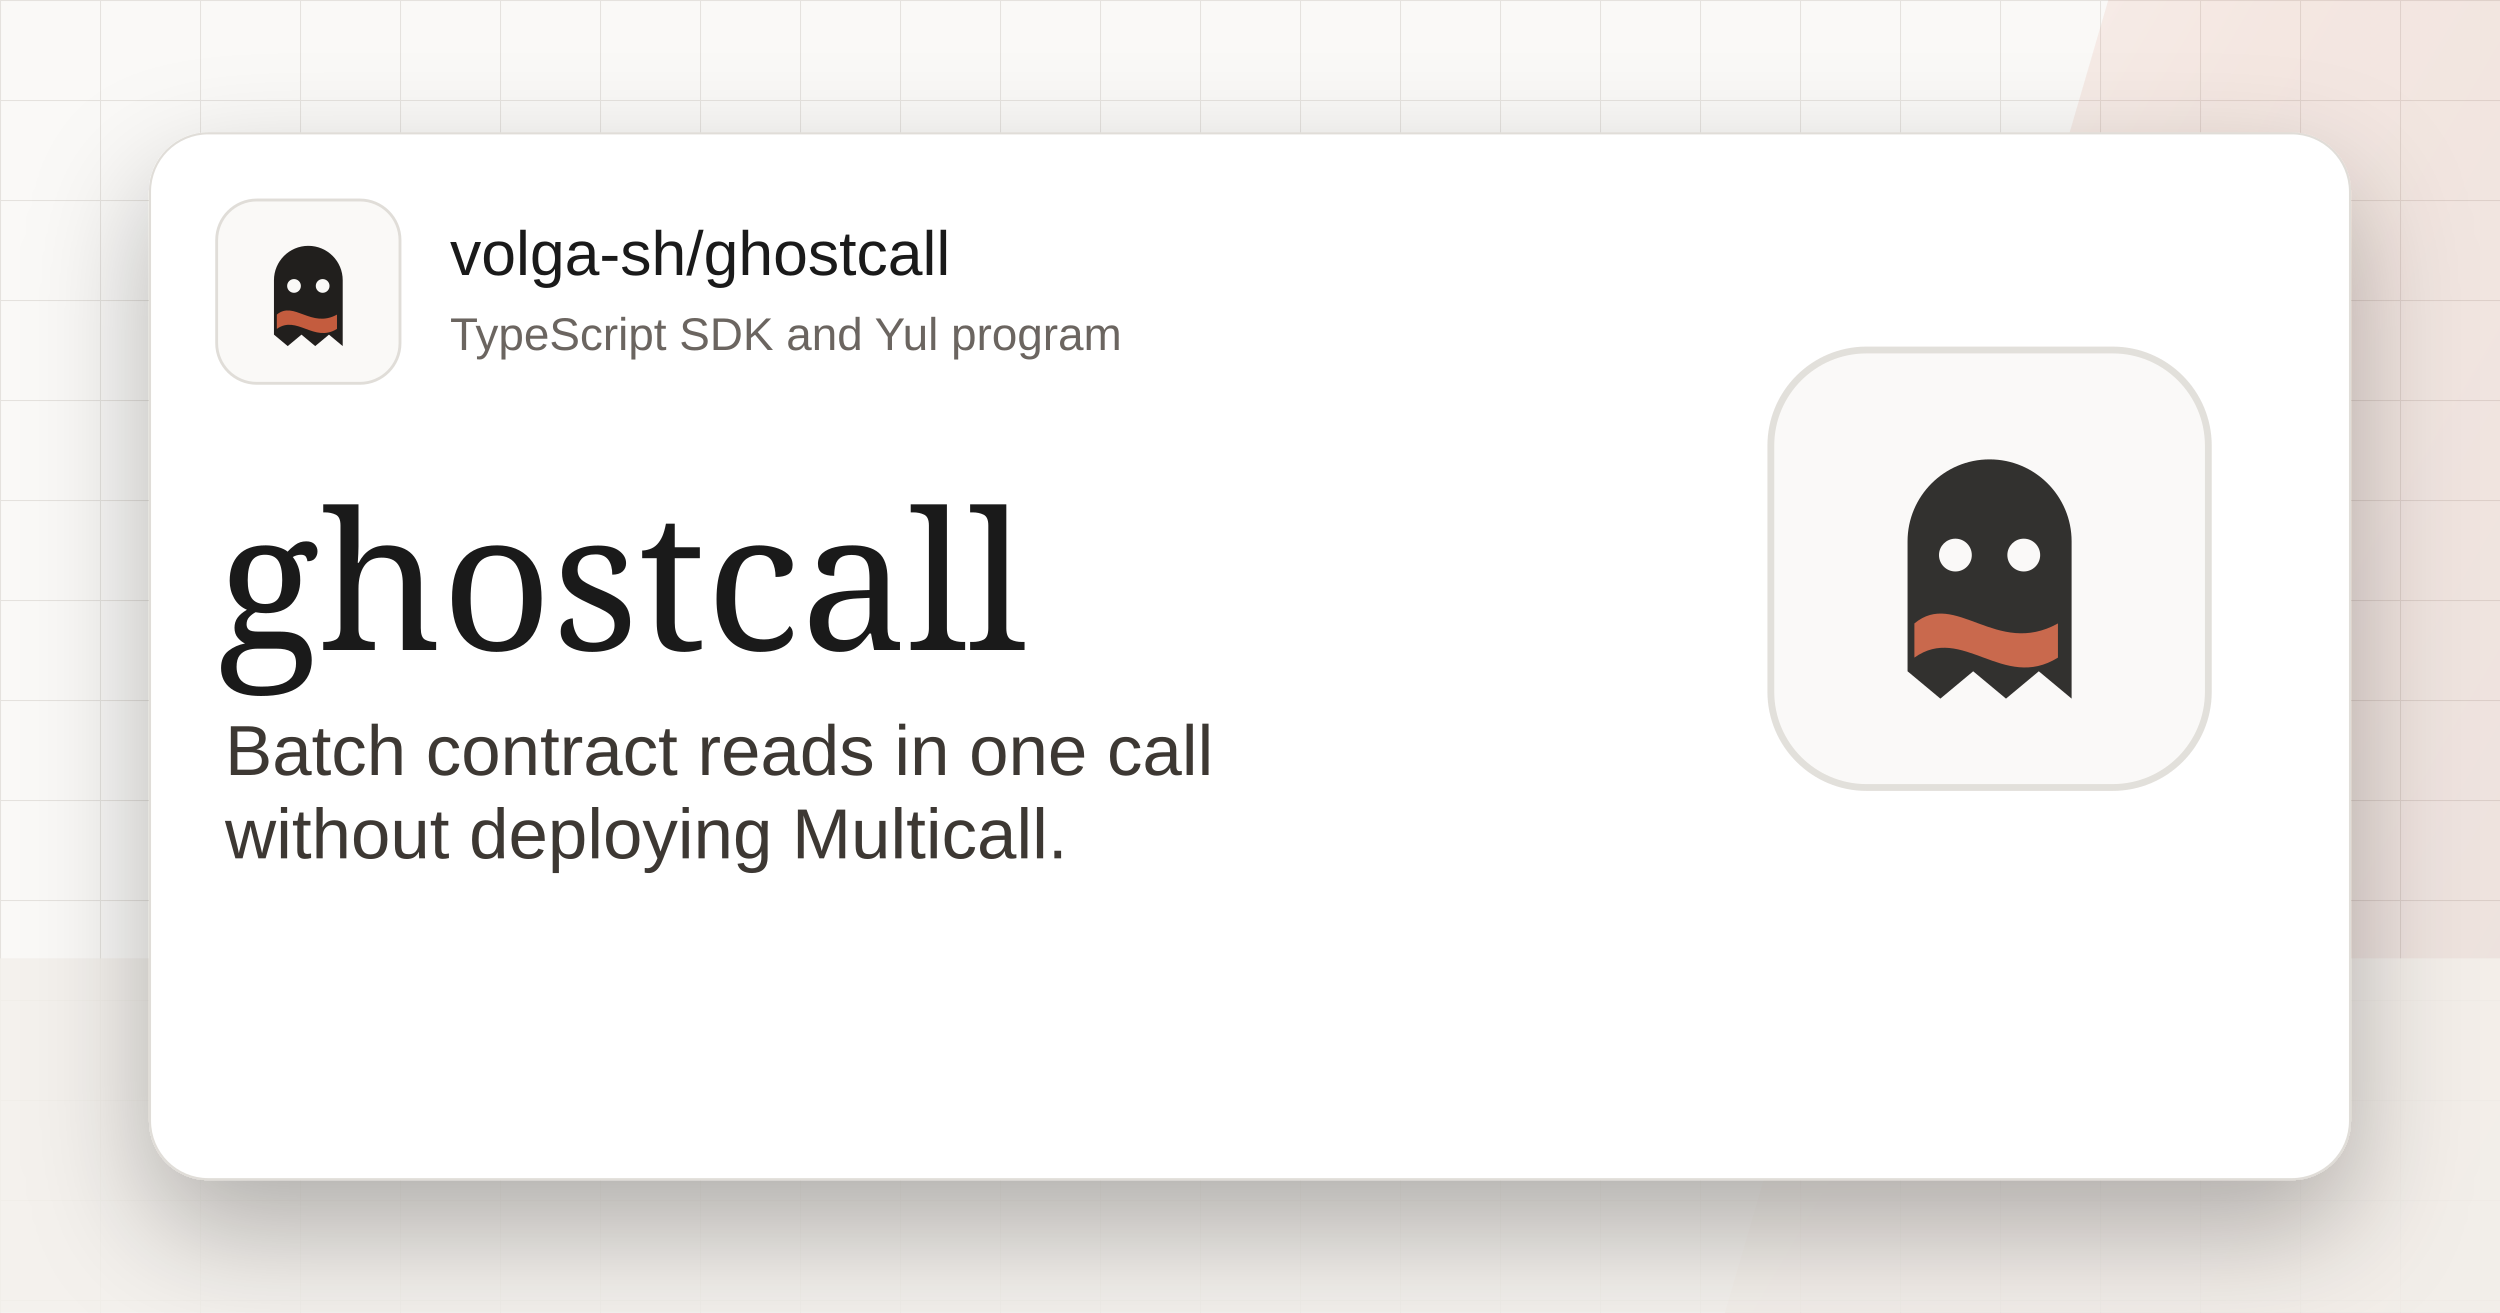
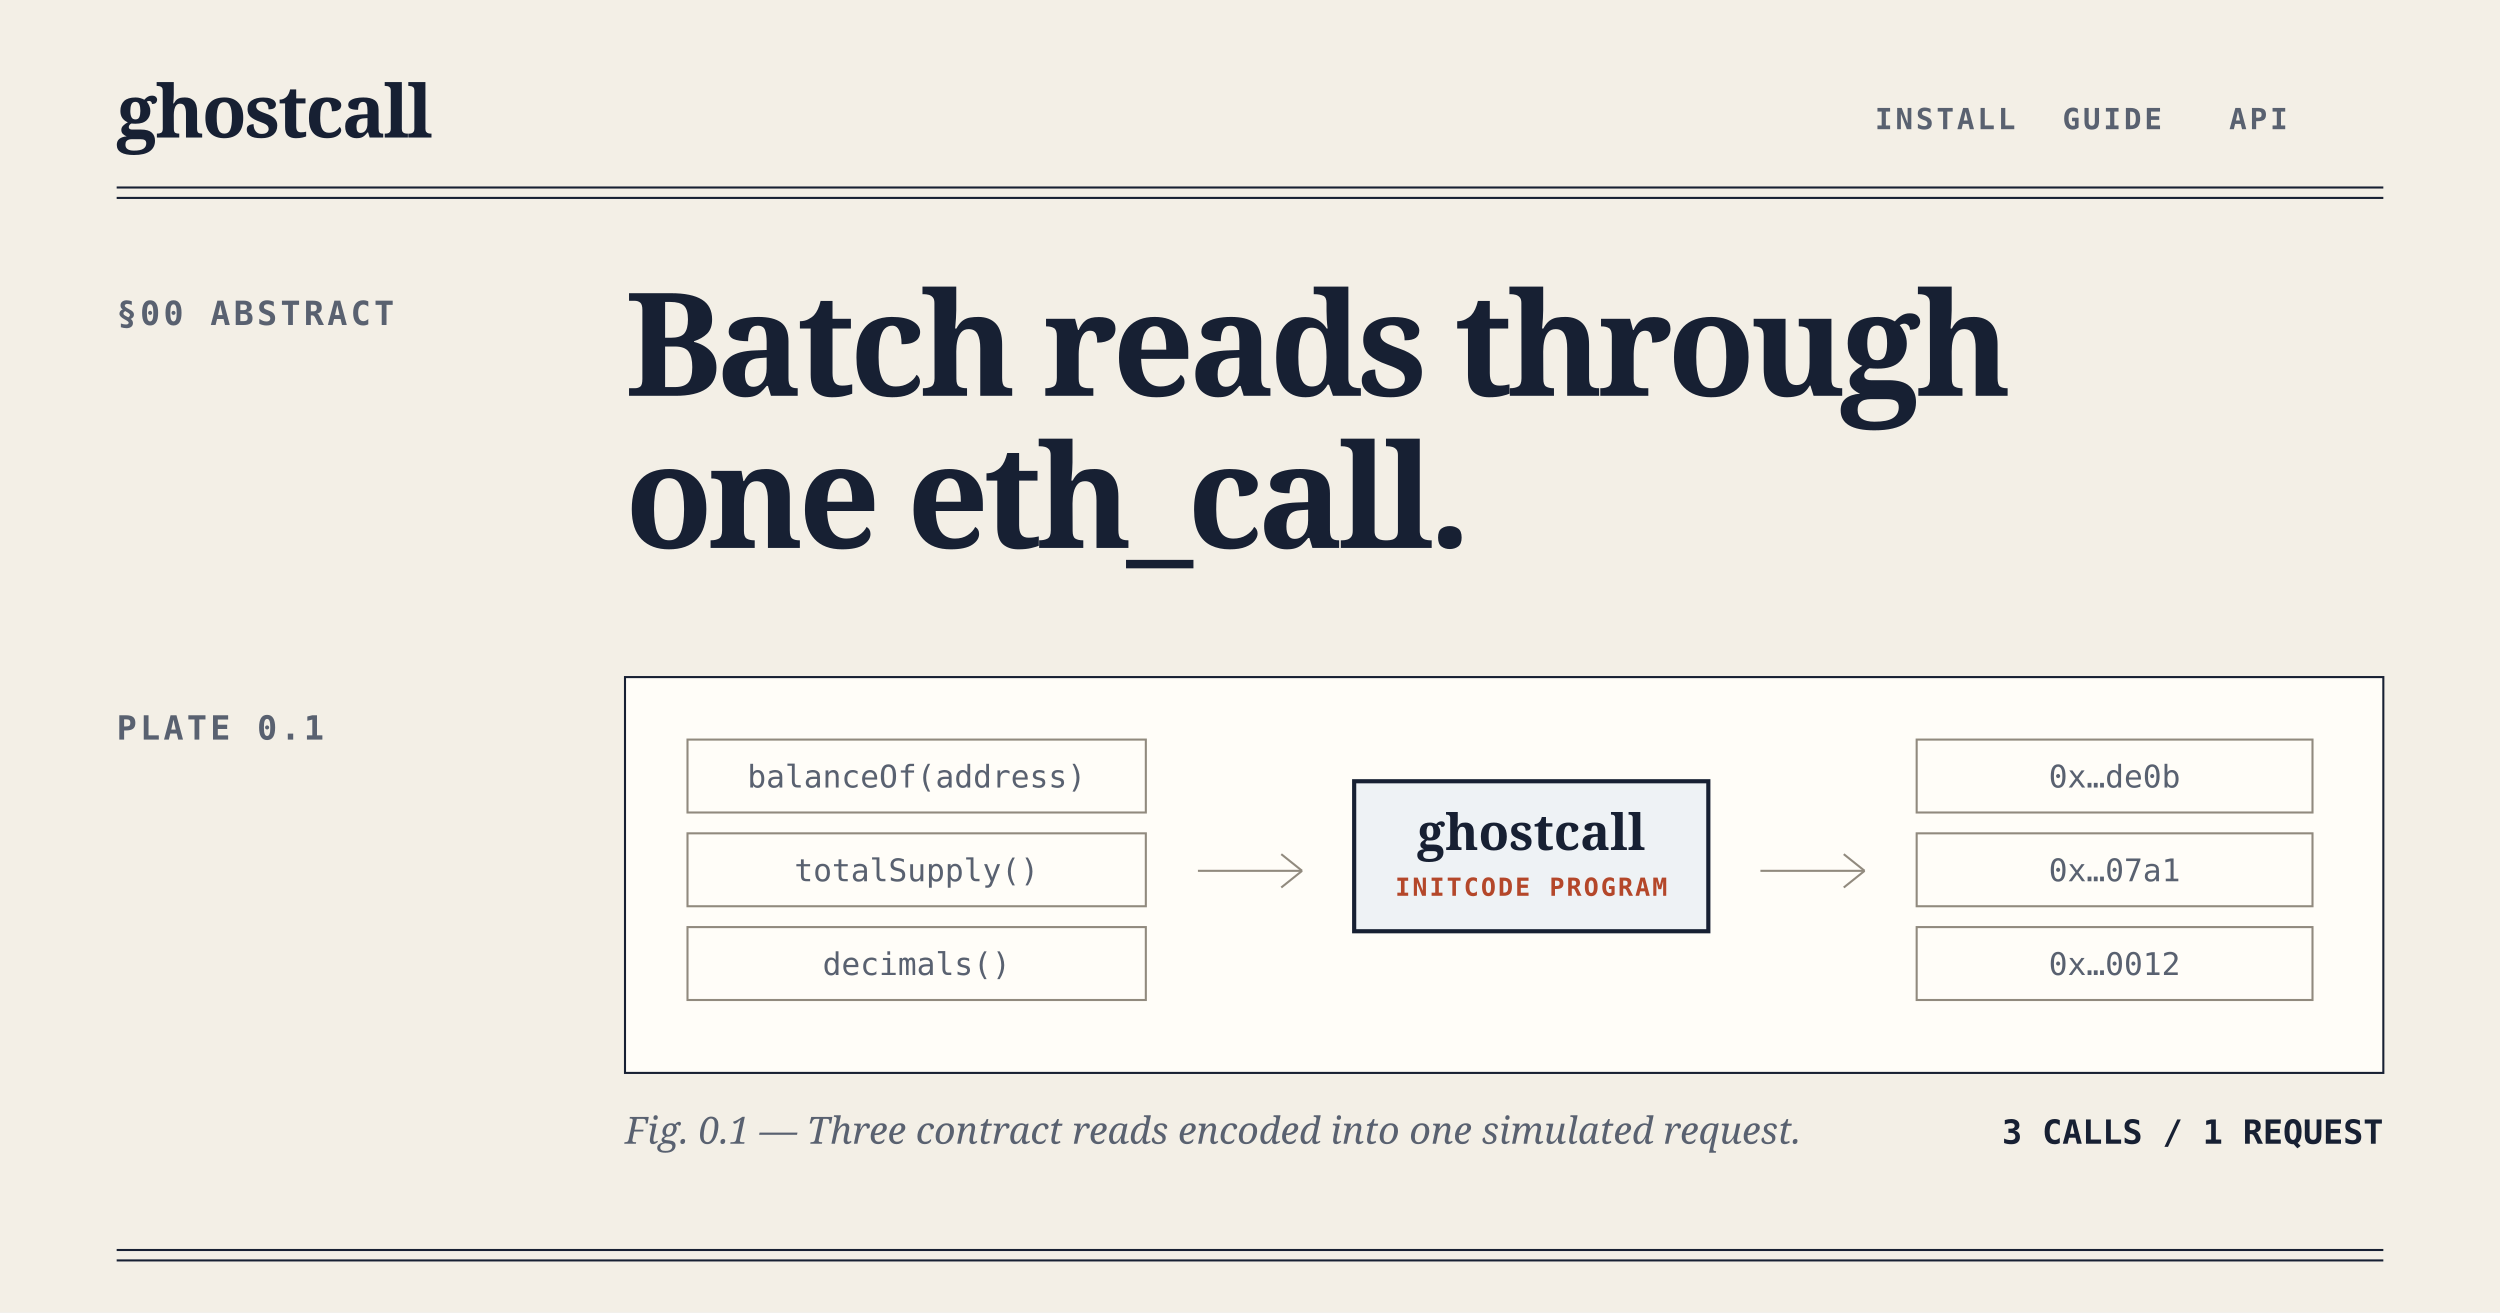
<svg xmlns="http://www.w3.org/2000/svg" width="1200" height="630" viewBox="0 0 1200 630">
-   <defs>
-     <pattern id="grid" width="48" height="48" patternUnits="userSpaceOnUse">
-       <path d="M48 0H0V48" fill="none" stroke="#e0ddd8" stroke-opacity="0.82" />
-     </pattern>
-     <linearGradient id="accent" x1="0" x2="1" y1="0" y2="1">
-       <stop offset="0" stop-color="#f0c8bb" />
-       <stop offset="0.36" stop-color="#c45c3e" />
-       <stop offset="1" stop-color="#7b2d1c" />
-     </linearGradient>
-     <filter id="soft-shadow" x="-20%" y="-20%" width="140%" height="140%">
-       <feDropShadow dx="0" dy="24" stdDeviation="28" flood-color="#000000" flood-opacity="0.28" />
-     </filter>
-   </defs>
-   <rect width="1200" height="630" fill="#faf9f7" />
-   <rect width="1200" height="630" fill="url(#grid)" />
-   <path d="M1012 0h188v630H828z" fill="url(#accent)" opacity="0.12" />
-   <path d="M0 460h1200v170H0z" fill="#f3f0eb" opacity="0.86" />
-   <rect x="72" y="64" width="1056" height="502" rx="28" fill="#ffffff" stroke="#e0ddd8" filter="url(#soft-shadow)" />
-   <g transform="translate(104 96) scale(1.375)">
-     <rect width="64" height="64" rx="14" fill="#faf9f7" stroke="#e0ddd8" stroke-width="1" />
-     <path d="M20 51V28a12 12 0 0 1 24 0v23l-4.8-4-4.8 4-4.8-4-4.8 4-4.8-4Z" fill="#211f1d" />
-     <circle cx="27" cy="30" r="2.4" fill="#faf9f7" />
-     <circle cx="37" cy="30" r="2.4" fill="#faf9f7" />
-     <path d="M21 40c6-5 12 5 21 0v5c-8 5-14-5-21 0Z" fill="#c45c3e" />
-   </g>
-   <text x="216" y="132" fill="#1a1a1a" font-family="Arial" font-size="30" font-weight="500">
- 		volga-sh/ghostcall
- 	</text>
-   <text x="216" y="168" fill="#6b6560" font-family="Arial" font-size="22" font-weight="300">
- 		TypeScript SDK and Yul program
- 	</text>
-   <text x="104" y="312" fill="#1a1a1a" font-family="Georgia" font-size="92" font-weight="400">
+   <rect width="1200" height="630" fill="#f3efe6" />
+   <text x="56" y="66" fill="#172033" font-family="Georgia, serif" font-size="35" font-weight="700" letter-spacing="-1">
		ghostcall
	</text>
-   <text x="108" y="372" fill="#3d3833" font-family="Arial" font-size="34" font-weight="300">
- 		Batch contract reads in one call
+   <g fill="#596170" font-family="Menlo, Consolas, monospace" font-size="14" font-weight="600" letter-spacing="1.4">
+     <text x="900" y="62">INSTALL</text>
+     <text x="990" y="62">GUIDE</text>
+     <text x="1070" y="62">API</text>
+   </g>
+   <path d="M56 90H1144" stroke="#172033" />
+   <path d="M56 95H1144" stroke="#172033" />
+   <g fill="#596170" font-family="Menlo, Consolas, monospace" font-size="16" font-weight="600" letter-spacing="1.6">
+     <text x="56" y="156">§00 ABSTRACT</text>
+   </g>
+   <text x="300" y="190" fill="#172033" font-family="Georgia, serif" font-size="69" font-weight="600" letter-spacing="-2.6">
+ 		Batch reads through
	</text>
-   <text x="108" y="412" fill="#3d3833" font-family="Arial" font-size="34" font-weight="300">
- 		without deploying Multicall.
+   <text x="300" y="263" fill="#172033" font-family="Georgia, serif" font-size="69" font-weight="600" letter-spacing="-2.6">
+ 		one eth_call.
	</text>
-   <g transform="translate(850 168) scale(3.28125)" opacity="0.92">
-     <rect width="64" height="64" rx="14" fill="#faf9f7" stroke="#e0ddd8" stroke-width="1" />
-     <path d="M20 51V28a12 12 0 0 1 24 0v23l-4.8-4-4.8 4-4.8-4-4.8 4-4.8-4Z" fill="#211f1d" />
-     <circle cx="27" cy="30" r="2.4" fill="#faf9f7" />
-     <circle cx="37" cy="30" r="2.4" fill="#faf9f7" />
-     <path d="M21 40c6-5 12 5 21 0v5c-8 5-14-5-21 0Z" fill="#c45c3e" />
+   <g fill="#596170" font-family="Menlo, Consolas, monospace" font-size="16" font-weight="600" letter-spacing="1.6">
+     <text x="56" y="355">PLATE 0.1</text>
  </g>
+   <rect x="300" y="325" width="844" height="190" fill="#fffdf8" stroke="#172033" />
+   <g fill="none" stroke="#918a7e" font-family="Menlo, Consolas, monospace" font-size="15" font-weight="500">
+     <rect x="330" y="355" width="220" height="35" />
+     <rect x="330" y="400" width="220" height="35" />
+     <rect x="330" y="445" width="220" height="35" />
+   </g>
+   <g fill="#596170" font-family="Menlo, Consolas, monospace" font-size="15" font-weight="500" text-anchor="middle">
+     <text x="440" y="378">balanceOf(address)</text>
+     <text x="440" y="423">totalSupply()</text>
+     <text x="440" y="468">decimals()</text>
+   </g>
+   <path d="M575 418H625" stroke="#918a7e" />
+   <path d="m625 418-10-8m10 8-10 8" fill="none" stroke="#918a7e" />
+   <rect x="650" y="375" width="170" height="72" fill="#eef2f5" stroke="#172033" stroke-width="2" />
+   <text x="735" y="408" fill="#172033" font-family="Georgia, serif" font-size="24" font-weight="600" text-anchor="middle">
+ 		ghostcall
+ 	</text>
+   <text x="735" y="430" fill="#b4472a" font-family="Menlo, Consolas, monospace" font-size="12" font-weight="600" letter-spacing="1" text-anchor="middle">
+ 		INITCODE PROGRAM
+ 	</text>
+   <path d="M845 418H895" stroke="#918a7e" />
+   <path d="m895 418-10-8m10 8-10 8" fill="none" stroke="#918a7e" />
+   <g fill="none" stroke="#918a7e">
+     <rect x="920" y="355" width="190" height="35" />
+     <rect x="920" y="400" width="190" height="35" />
+     <rect x="920" y="445" width="190" height="35" />
+   </g>
+   <g fill="#596170" font-family="Menlo, Consolas, monospace" font-size="15" font-weight="500" text-anchor="middle">
+     <text x="1015" y="378">0x…de0b</text>
+     <text x="1015" y="423">0x…07a1</text>
+     <text x="1015" y="468">0x…0012</text>
+   </g>
+   <text x="300" y="549" fill="#596170" font-family="Georgia, serif" font-size="18" font-style="italic">
+ 		Fig. 0.1 — Three contract reads encoded into one simulated request.
+ 	</text>
+   <text x="1144" y="549" fill="#172033" font-family="Menlo, Consolas, monospace" font-size="16" font-weight="600" text-anchor="end">
+ 		3 CALLS / 1 REQUEST
+ 	</text>
+   <path d="M56 600H1144" stroke="#172033" />
+   <path d="M56 605H1144" stroke="#172033" />
</svg>
